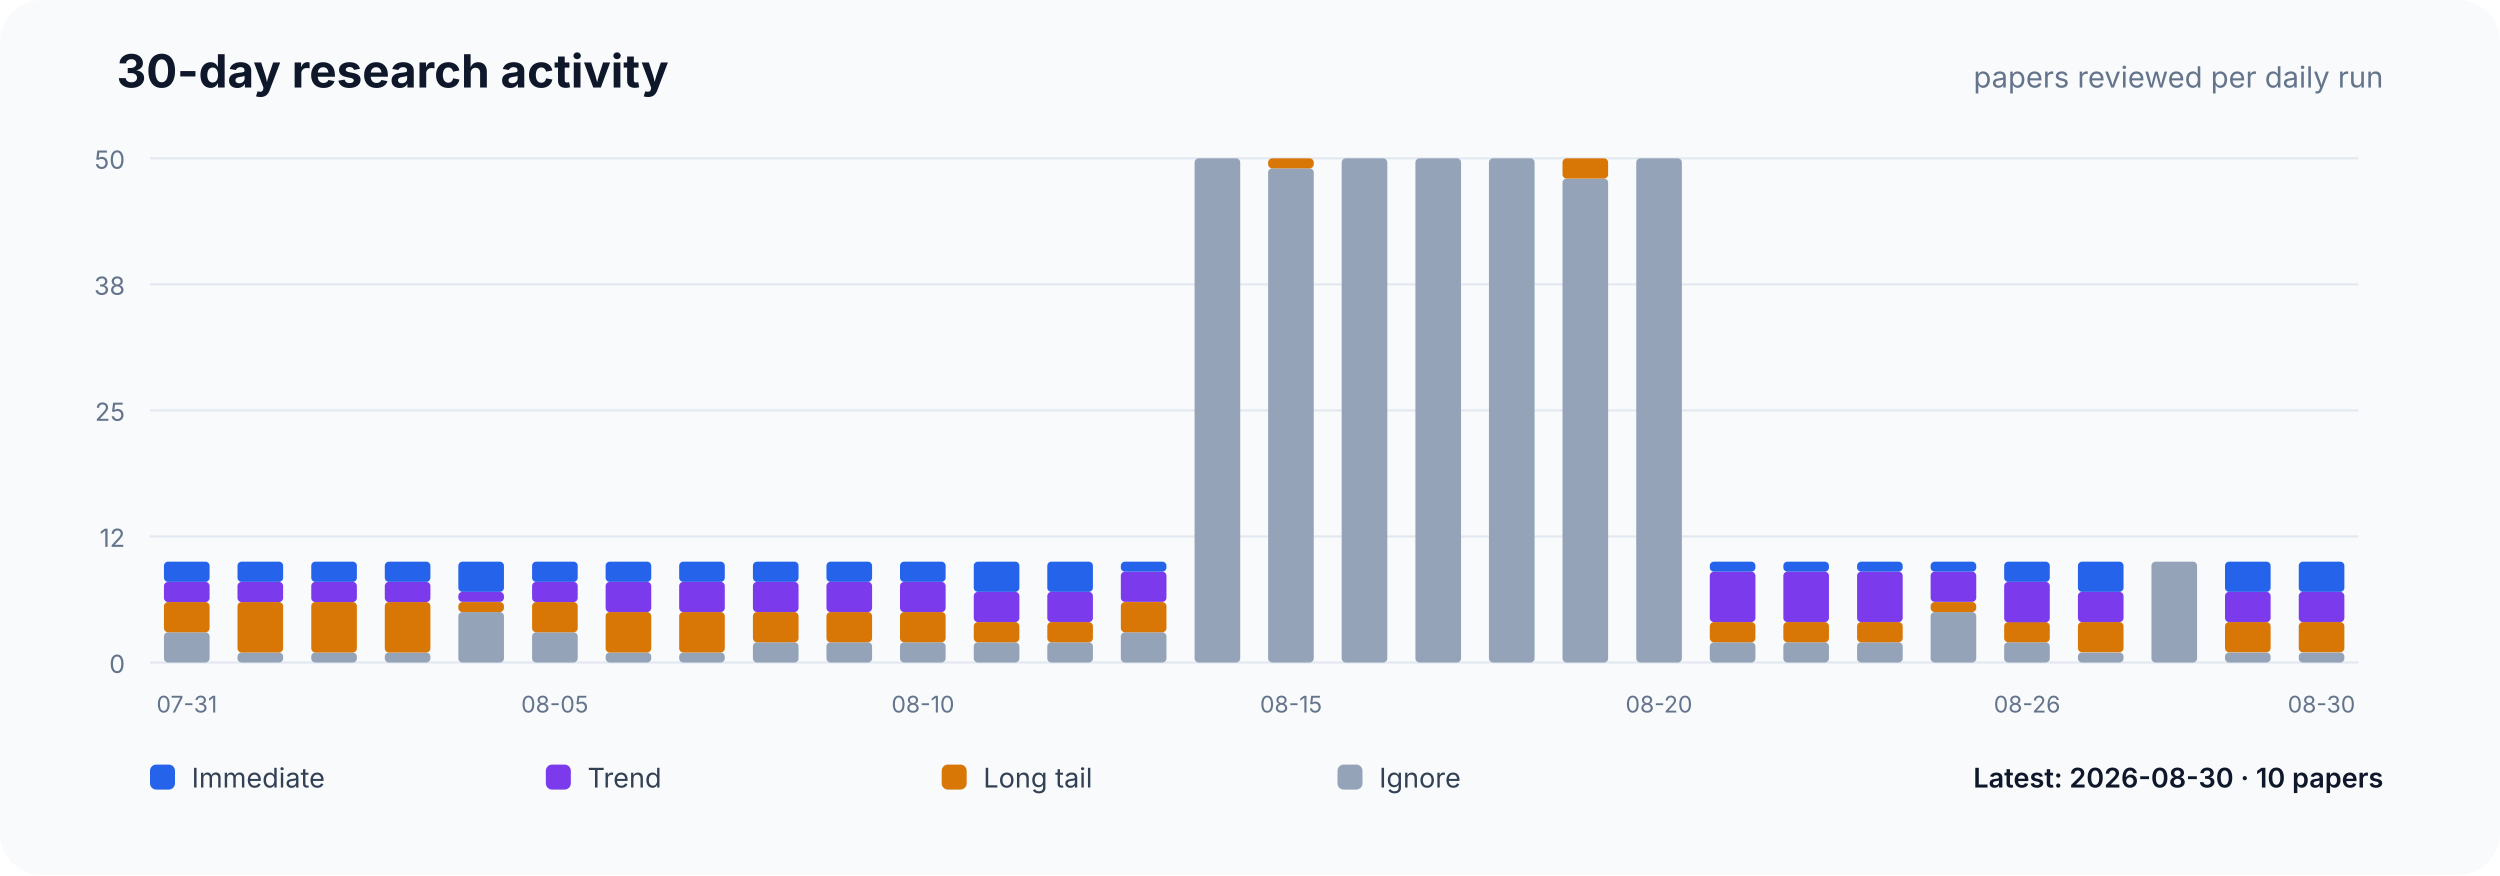
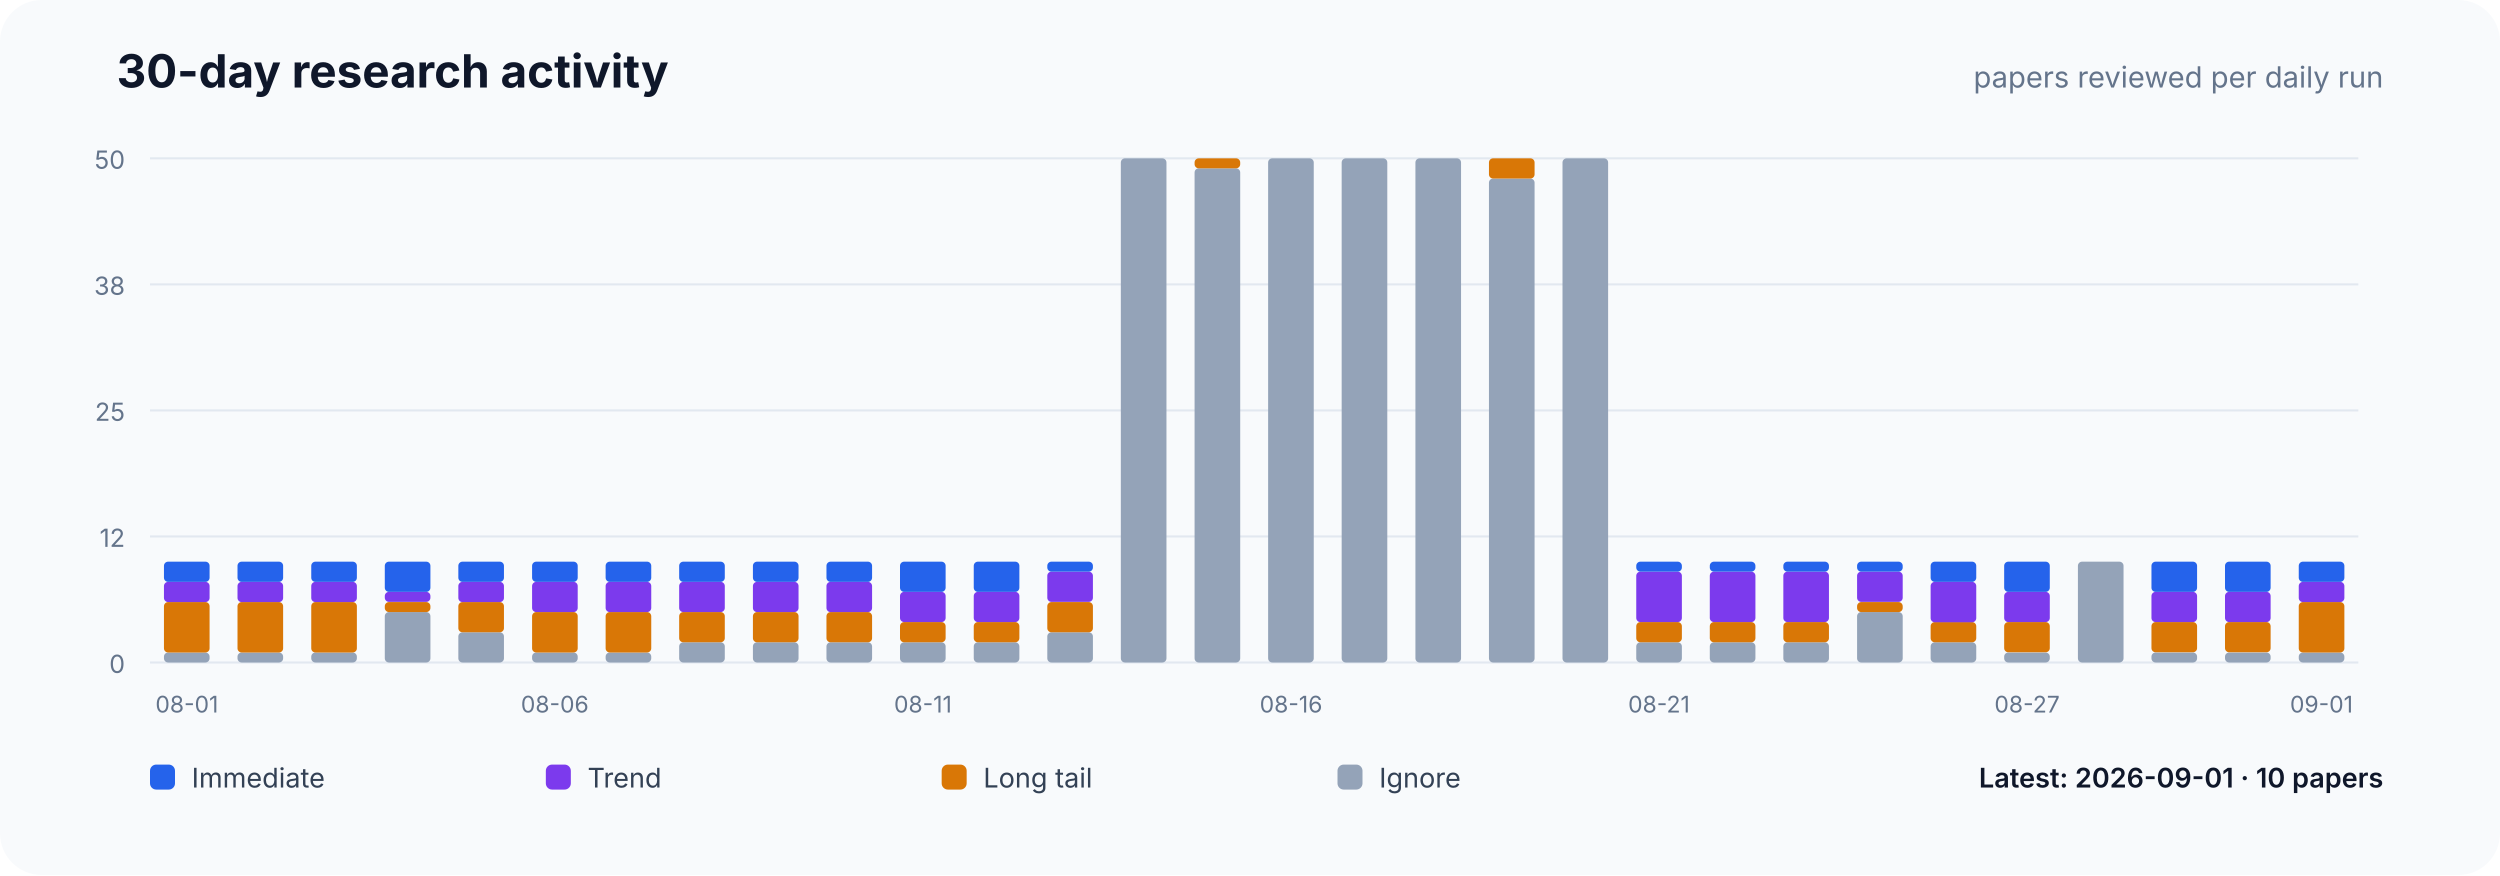
<svg xmlns="http://www.w3.org/2000/svg" width="1200" height="420" viewBox="0 0 1200 420" role="img" aria-labelledby="title desc">
  <rect width="1200" height="420" rx="20" fill="#f8fafc" />
  <text x="56" y="42" font-family="Inter,system-ui,sans-serif" font-size="22" font-weight="700" fill="#0f172a">30-day research activity</text>
  <text x="1144" y="42" text-anchor="end" font-family="Inter,system-ui,sans-serif" font-size="14" fill="#64748b">papers reviewed per daily run</text>
  <line x1="72" y1="318.0" x2="1132" y2="318.0" stroke="#e2e8f0" />
  <text x="60" y="323.0" text-anchor="end" font-family="Inter,system-ui,sans-serif" font-size="12" fill="#64748b">0</text>
  <line x1="72" y1="257.5" x2="1132" y2="257.5" stroke="#e2e8f0" />
  <text x="60" y="262.5" text-anchor="end" font-family="Inter,system-ui,sans-serif" font-size="12" fill="#64748b">12</text>
  <line x1="72" y1="197.0" x2="1132" y2="197.0" stroke="#e2e8f0" />
  <text x="60" y="202.0" text-anchor="end" font-family="Inter,system-ui,sans-serif" font-size="12" fill="#64748b">25</text>
  <line x1="72" y1="136.5" x2="1132" y2="136.5" stroke="#e2e8f0" />
  <text x="60" y="141.5" text-anchor="end" font-family="Inter,system-ui,sans-serif" font-size="12" fill="#64748b">38</text>
  <line x1="72" y1="76.0" x2="1132" y2="76.0" stroke="#e2e8f0" />
  <text x="60" y="81.0" text-anchor="end" font-family="Inter,system-ui,sans-serif" font-size="12" fill="#64748b">50</text>
-   <rect x="78.7" y="303.5" width="21.9" height="14.5" rx="2" fill="#94a3b8" />
-   <rect x="78.7" y="289.0" width="21.9" height="14.5" rx="2" fill="#d97706" />
+   <rect x="78.7" y="313.2" width="21.9" height="4.8" rx="2" fill="#94a3b8" />
+   <rect x="78.7" y="289.0" width="21.9" height="24.2" rx="2" fill="#d97706" />
  <rect x="78.7" y="279.3" width="21.9" height="9.7" rx="2" fill="#7c3aed" />
  <rect x="78.7" y="269.6" width="21.9" height="9.7" rx="2" fill="#2563eb" />
-   <text x="89.7" y="342" text-anchor="middle" font-family="Inter,system-ui,sans-serif" font-size="11" fill="#64748b">07-31</text>
+   <text x="89.7" y="342" text-anchor="middle" font-family="Inter,system-ui,sans-serif" font-size="11" fill="#64748b">08-01</text>
  <rect x="114.0" y="313.2" width="21.9" height="4.8" rx="2" fill="#94a3b8" />
  <rect x="114.0" y="289.0" width="21.9" height="24.2" rx="2" fill="#d97706" />
  <rect x="114.0" y="279.3" width="21.9" height="9.7" rx="2" fill="#7c3aed" />
  <rect x="114.0" y="269.6" width="21.9" height="9.7" rx="2" fill="#2563eb" />
  <rect x="149.4" y="313.2" width="21.9" height="4.8" rx="2" fill="#94a3b8" />
  <rect x="149.4" y="289.0" width="21.9" height="24.2" rx="2" fill="#d97706" />
  <rect x="149.4" y="279.3" width="21.9" height="9.7" rx="2" fill="#7c3aed" />
  <rect x="149.4" y="269.6" width="21.9" height="9.7" rx="2" fill="#2563eb" />
-   <rect x="184.7" y="313.2" width="21.9" height="4.8" rx="2" fill="#94a3b8" />
-   <rect x="184.7" y="289.0" width="21.9" height="24.2" rx="2" fill="#d97706" />
-   <rect x="184.7" y="279.3" width="21.9" height="9.7" rx="2" fill="#7c3aed" />
-   <rect x="184.7" y="269.6" width="21.9" height="9.7" rx="2" fill="#2563eb" />
-   <rect x="220.0" y="293.8" width="21.9" height="24.2" rx="2" fill="#94a3b8" />
-   <rect x="220.0" y="289.0" width="21.9" height="4.8" rx="2" fill="#d97706" />
-   <rect x="220.0" y="284.1" width="21.9" height="4.8" rx="2" fill="#7c3aed" />
-   <rect x="220.0" y="269.6" width="21.9" height="14.5" rx="2" fill="#2563eb" />
-   <rect x="255.4" y="303.5" width="21.9" height="14.5" rx="2" fill="#94a3b8" />
-   <rect x="255.4" y="289.0" width="21.9" height="14.5" rx="2" fill="#d97706" />
-   <rect x="255.4" y="279.3" width="21.9" height="9.7" rx="2" fill="#7c3aed" />
+   <rect x="184.7" y="293.8" width="21.9" height="24.2" rx="2" fill="#94a3b8" />
+   <rect x="184.7" y="289.0" width="21.9" height="4.8" rx="2" fill="#d97706" />
+   <rect x="184.7" y="284.1" width="21.9" height="4.8" rx="2" fill="#7c3aed" />
+   <rect x="184.7" y="269.6" width="21.9" height="14.5" rx="2" fill="#2563eb" />
+   <rect x="220.0" y="303.5" width="21.9" height="14.5" rx="2" fill="#94a3b8" />
+   <rect x="220.0" y="289.0" width="21.9" height="14.5" rx="2" fill="#d97706" />
+   <rect x="220.0" y="279.3" width="21.9" height="9.7" rx="2" fill="#7c3aed" />
+   <rect x="220.0" y="269.6" width="21.9" height="9.7" rx="2" fill="#2563eb" />
+   <rect x="255.4" y="313.2" width="21.9" height="4.8" rx="2" fill="#94a3b8" />
+   <rect x="255.4" y="293.8" width="21.9" height="19.4" rx="2" fill="#d97706" />
+   <rect x="255.4" y="279.3" width="21.9" height="14.5" rx="2" fill="#7c3aed" />
  <rect x="255.4" y="269.6" width="21.9" height="9.7" rx="2" fill="#2563eb" />
-   <text x="266.3" y="342" text-anchor="middle" font-family="Inter,system-ui,sans-serif" font-size="11" fill="#64748b">08-05</text>
+   <text x="266.3" y="342" text-anchor="middle" font-family="Inter,system-ui,sans-serif" font-size="11" fill="#64748b">08-06</text>
  <rect x="290.7" y="313.2" width="21.9" height="4.8" rx="2" fill="#94a3b8" />
  <rect x="290.7" y="293.8" width="21.9" height="19.4" rx="2" fill="#d97706" />
  <rect x="290.7" y="279.3" width="21.9" height="14.5" rx="2" fill="#7c3aed" />
  <rect x="290.7" y="269.6" width="21.9" height="9.7" rx="2" fill="#2563eb" />
-   <rect x="326.0" y="313.2" width="21.9" height="4.8" rx="2" fill="#94a3b8" />
-   <rect x="326.0" y="293.8" width="21.9" height="19.4" rx="2" fill="#d97706" />
+   <rect x="326.0" y="308.3" width="21.9" height="9.7" rx="2" fill="#94a3b8" />
+   <rect x="326.0" y="293.8" width="21.9" height="14.5" rx="2" fill="#d97706" />
  <rect x="326.0" y="279.3" width="21.9" height="14.5" rx="2" fill="#7c3aed" />
  <rect x="326.0" y="269.6" width="21.9" height="9.7" rx="2" fill="#2563eb" />
  <rect x="361.4" y="308.3" width="21.9" height="9.7" rx="2" fill="#94a3b8" />
  <rect x="361.4" y="293.8" width="21.9" height="14.5" rx="2" fill="#d97706" />
  <rect x="361.4" y="279.3" width="21.9" height="14.5" rx="2" fill="#7c3aed" />
  <rect x="361.4" y="269.6" width="21.9" height="9.7" rx="2" fill="#2563eb" />
  <rect x="396.7" y="308.3" width="21.9" height="9.7" rx="2" fill="#94a3b8" />
  <rect x="396.7" y="293.8" width="21.9" height="14.5" rx="2" fill="#d97706" />
  <rect x="396.7" y="279.3" width="21.9" height="14.5" rx="2" fill="#7c3aed" />
  <rect x="396.7" y="269.6" width="21.9" height="9.7" rx="2" fill="#2563eb" />
  <rect x="432.0" y="308.3" width="21.9" height="9.7" rx="2" fill="#94a3b8" />
-   <rect x="432.0" y="293.8" width="21.9" height="14.5" rx="2" fill="#d97706" />
-   <rect x="432.0" y="279.3" width="21.9" height="14.5" rx="2" fill="#7c3aed" />
-   <rect x="432.0" y="269.6" width="21.9" height="9.7" rx="2" fill="#2563eb" />
-   <text x="443.0" y="342" text-anchor="middle" font-family="Inter,system-ui,sans-serif" font-size="11" fill="#64748b">08-10</text>
+   <rect x="432.0" y="298.6" width="21.9" height="9.7" rx="2" fill="#d97706" />
+   <rect x="432.0" y="284.1" width="21.9" height="14.5" rx="2" fill="#7c3aed" />
+   <rect x="432.0" y="269.6" width="21.9" height="14.5" rx="2" fill="#2563eb" />
+   <text x="443.0" y="342" text-anchor="middle" font-family="Inter,system-ui,sans-serif" font-size="11" fill="#64748b">08-11</text>
  <rect x="467.4" y="308.3" width="21.9" height="9.7" rx="2" fill="#94a3b8" />
  <rect x="467.4" y="298.6" width="21.9" height="9.7" rx="2" fill="#d97706" />
  <rect x="467.4" y="284.1" width="21.9" height="14.5" rx="2" fill="#7c3aed" />
  <rect x="467.4" y="269.6" width="21.9" height="14.5" rx="2" fill="#2563eb" />
-   <rect x="502.7" y="308.3" width="21.9" height="9.7" rx="2" fill="#94a3b8" />
-   <rect x="502.7" y="298.6" width="21.9" height="9.7" rx="2" fill="#d97706" />
-   <rect x="502.7" y="284.1" width="21.9" height="14.5" rx="2" fill="#7c3aed" />
-   <rect x="502.7" y="269.6" width="21.9" height="14.5" rx="2" fill="#2563eb" />
-   <rect x="538.0" y="303.5" width="21.9" height="14.5" rx="2" fill="#94a3b8" />
-   <rect x="538.0" y="289.0" width="21.9" height="14.5" rx="2" fill="#d97706" />
-   <rect x="538.0" y="274.4" width="21.9" height="14.5" rx="2" fill="#7c3aed" />
-   <rect x="538.0" y="269.6" width="21.9" height="4.8" rx="2" fill="#2563eb" />
-   <rect x="573.4" y="76.0" width="21.9" height="242.0" rx="2" fill="#94a3b8" />
-   <rect x="573.4" y="76.0" width="21.9" height="0.0" rx="2" fill="#d97706" />
+   <rect x="502.7" y="303.5" width="21.9" height="14.5" rx="2" fill="#94a3b8" />
+   <rect x="502.7" y="289.0" width="21.9" height="14.5" rx="2" fill="#d97706" />
+   <rect x="502.7" y="274.4" width="21.9" height="14.5" rx="2" fill="#7c3aed" />
+   <rect x="502.7" y="269.6" width="21.9" height="4.8" rx="2" fill="#2563eb" />
+   <rect x="538.0" y="76.0" width="21.9" height="242.0" rx="2" fill="#94a3b8" />
+   <rect x="538.0" y="76.0" width="21.9" height="0.0" rx="2" fill="#d97706" />
+   <rect x="538.0" y="76.0" width="21.9" height="0.0" rx="2" fill="#7c3aed" />
+   <rect x="538.0" y="76.0" width="21.9" height="0.0" rx="2" fill="#2563eb" />
+   <rect x="573.4" y="80.8" width="21.9" height="237.2" rx="2" fill="#94a3b8" />
+   <rect x="573.4" y="76.0" width="21.9" height="4.8" rx="2" fill="#d97706" />
  <rect x="573.4" y="76.0" width="21.9" height="0.0" rx="2" fill="#7c3aed" />
  <rect x="573.4" y="76.0" width="21.9" height="0.0" rx="2" fill="#2563eb" />
-   <rect x="608.7" y="80.8" width="21.9" height="237.2" rx="2" fill="#94a3b8" />
-   <rect x="608.7" y="76.0" width="21.9" height="4.8" rx="2" fill="#d97706" />
+   <rect x="608.7" y="76.0" width="21.9" height="242.0" rx="2" fill="#94a3b8" />
+   <rect x="608.7" y="76.0" width="21.9" height="0.0" rx="2" fill="#d97706" />
  <rect x="608.7" y="76.0" width="21.9" height="0.0" rx="2" fill="#7c3aed" />
  <rect x="608.7" y="76.0" width="21.9" height="0.0" rx="2" fill="#2563eb" />
-   <text x="619.7" y="342" text-anchor="middle" font-family="Inter,system-ui,sans-serif" font-size="11" fill="#64748b">08-15</text>
+   <text x="619.7" y="342" text-anchor="middle" font-family="Inter,system-ui,sans-serif" font-size="11" fill="#64748b">08-16</text>
  <rect x="644.0" y="76.0" width="21.9" height="242.0" rx="2" fill="#94a3b8" />
  <rect x="644.0" y="76.0" width="21.9" height="0.0" rx="2" fill="#d97706" />
  <rect x="644.0" y="76.0" width="21.9" height="0.0" rx="2" fill="#7c3aed" />
  <rect x="644.0" y="76.0" width="21.9" height="0.0" rx="2" fill="#2563eb" />
  <rect x="679.4" y="76.0" width="21.9" height="242.0" rx="2" fill="#94a3b8" />
  <rect x="679.4" y="76.0" width="21.9" height="0.0" rx="2" fill="#d97706" />
  <rect x="679.4" y="76.0" width="21.9" height="0.0" rx="2" fill="#7c3aed" />
  <rect x="679.4" y="76.0" width="21.9" height="0.0" rx="2" fill="#2563eb" />
-   <rect x="714.7" y="76.0" width="21.9" height="242.0" rx="2" fill="#94a3b8" />
-   <rect x="714.7" y="76.0" width="21.9" height="0.0" rx="2" fill="#d97706" />
+   <rect x="714.7" y="85.7" width="21.9" height="232.3" rx="2" fill="#94a3b8" />
+   <rect x="714.7" y="76.0" width="21.9" height="9.7" rx="2" fill="#d97706" />
  <rect x="714.7" y="76.0" width="21.9" height="0.0" rx="2" fill="#7c3aed" />
  <rect x="714.7" y="76.0" width="21.9" height="0.0" rx="2" fill="#2563eb" />
-   <rect x="750.0" y="85.7" width="21.9" height="232.3" rx="2" fill="#94a3b8" />
-   <rect x="750.0" y="76.0" width="21.9" height="9.7" rx="2" fill="#d97706" />
+   <rect x="750.0" y="76.0" width="21.9" height="242.0" rx="2" fill="#94a3b8" />
+   <rect x="750.0" y="76.0" width="21.9" height="0.0" rx="2" fill="#d97706" />
  <rect x="750.0" y="76.0" width="21.9" height="0.0" rx="2" fill="#7c3aed" />
  <rect x="750.0" y="76.0" width="21.9" height="0.0" rx="2" fill="#2563eb" />
-   <rect x="785.4" y="76.0" width="21.9" height="242.0" rx="2" fill="#94a3b8" />
-   <rect x="785.4" y="76.0" width="21.9" height="0.0" rx="2" fill="#d97706" />
-   <rect x="785.4" y="76.0" width="21.9" height="0.0" rx="2" fill="#7c3aed" />
-   <rect x="785.4" y="76.0" width="21.9" height="0.0" rx="2" fill="#2563eb" />
-   <text x="796.3" y="342" text-anchor="middle" font-family="Inter,system-ui,sans-serif" font-size="11" fill="#64748b">08-20</text>
+   <rect x="785.4" y="308.3" width="21.9" height="9.7" rx="2" fill="#94a3b8" />
+   <rect x="785.4" y="298.6" width="21.9" height="9.7" rx="2" fill="#d97706" />
+   <rect x="785.4" y="274.4" width="21.9" height="24.2" rx="2" fill="#7c3aed" />
+   <rect x="785.4" y="269.6" width="21.9" height="4.8" rx="2" fill="#2563eb" />
+   <text x="796.3" y="342" text-anchor="middle" font-family="Inter,system-ui,sans-serif" font-size="11" fill="#64748b">08-21</text>
  <rect x="820.7" y="308.3" width="21.9" height="9.7" rx="2" fill="#94a3b8" />
  <rect x="820.7" y="298.6" width="21.9" height="9.7" rx="2" fill="#d97706" />
  <rect x="820.7" y="274.4" width="21.9" height="24.2" rx="2" fill="#7c3aed" />
  <rect x="820.7" y="269.6" width="21.9" height="4.8" rx="2" fill="#2563eb" />
  <rect x="856.0" y="308.3" width="21.9" height="9.7" rx="2" fill="#94a3b8" />
  <rect x="856.0" y="298.6" width="21.9" height="9.7" rx="2" fill="#d97706" />
  <rect x="856.0" y="274.4" width="21.9" height="24.2" rx="2" fill="#7c3aed" />
  <rect x="856.0" y="269.6" width="21.9" height="4.8" rx="2" fill="#2563eb" />
-   <rect x="891.4" y="308.3" width="21.9" height="9.7" rx="2" fill="#94a3b8" />
-   <rect x="891.4" y="298.6" width="21.9" height="9.7" rx="2" fill="#d97706" />
-   <rect x="891.4" y="274.4" width="21.9" height="24.2" rx="2" fill="#7c3aed" />
+   <rect x="891.4" y="293.8" width="21.9" height="24.2" rx="2" fill="#94a3b8" />
+   <rect x="891.4" y="289.0" width="21.9" height="4.8" rx="2" fill="#d97706" />
+   <rect x="891.4" y="274.4" width="21.9" height="14.5" rx="2" fill="#7c3aed" />
  <rect x="891.4" y="269.6" width="21.9" height="4.8" rx="2" fill="#2563eb" />
-   <rect x="926.7" y="293.8" width="21.9" height="24.2" rx="2" fill="#94a3b8" />
-   <rect x="926.7" y="289.0" width="21.9" height="4.8" rx="2" fill="#d97706" />
-   <rect x="926.7" y="274.4" width="21.9" height="14.5" rx="2" fill="#7c3aed" />
-   <rect x="926.7" y="269.6" width="21.9" height="4.8" rx="2" fill="#2563eb" />
-   <rect x="962.0" y="308.3" width="21.9" height="9.7" rx="2" fill="#94a3b8" />
-   <rect x="962.0" y="298.6" width="21.9" height="9.7" rx="2" fill="#d97706" />
-   <rect x="962.0" y="279.3" width="21.9" height="19.4" rx="2" fill="#7c3aed" />
-   <rect x="962.0" y="269.6" width="21.9" height="9.7" rx="2" fill="#2563eb" />
-   <text x="973.0" y="342" text-anchor="middle" font-family="Inter,system-ui,sans-serif" font-size="11" fill="#64748b">08-26</text>
-   <rect x="997.4" y="313.2" width="21.9" height="4.8" rx="2" fill="#94a3b8" />
-   <rect x="997.4" y="298.6" width="21.9" height="14.5" rx="2" fill="#d97706" />
-   <rect x="997.4" y="284.1" width="21.9" height="14.5" rx="2" fill="#7c3aed" />
-   <rect x="997.4" y="269.6" width="21.9" height="14.5" rx="2" fill="#2563eb" />
-   <rect x="1032.7" y="269.6" width="21.9" height="48.4" rx="2" fill="#94a3b8" />
-   <rect x="1032.7" y="269.6" width="21.9" height="0.0" rx="2" fill="#d97706" />
-   <rect x="1032.7" y="269.6" width="21.9" height="0.0" rx="2" fill="#7c3aed" />
-   <rect x="1032.7" y="269.6" width="21.9" height="0.0" rx="2" fill="#2563eb" />
+   <rect x="926.7" y="308.3" width="21.9" height="9.7" rx="2" fill="#94a3b8" />
+   <rect x="926.7" y="298.6" width="21.9" height="9.7" rx="2" fill="#d97706" />
+   <rect x="926.7" y="279.3" width="21.9" height="19.4" rx="2" fill="#7c3aed" />
+   <rect x="926.7" y="269.6" width="21.9" height="9.7" rx="2" fill="#2563eb" />
+   <rect x="962.0" y="313.2" width="21.9" height="4.8" rx="2" fill="#94a3b8" />
+   <rect x="962.0" y="298.6" width="21.9" height="14.5" rx="2" fill="#d97706" />
+   <rect x="962.0" y="284.1" width="21.9" height="14.5" rx="2" fill="#7c3aed" />
+   <rect x="962.0" y="269.6" width="21.9" height="14.5" rx="2" fill="#2563eb" />
+   <text x="973.0" y="342" text-anchor="middle" font-family="Inter,system-ui,sans-serif" font-size="11" fill="#64748b">08-27</text>
+   <rect x="997.4" y="269.6" width="21.9" height="48.4" rx="2" fill="#94a3b8" />
+   <rect x="997.4" y="269.6" width="21.9" height="0.0" rx="2" fill="#d97706" />
+   <rect x="997.4" y="269.6" width="21.9" height="0.0" rx="2" fill="#7c3aed" />
+   <rect x="997.4" y="269.6" width="21.9" height="0.0" rx="2" fill="#2563eb" />
+   <rect x="1032.7" y="313.2" width="21.9" height="4.8" rx="2" fill="#94a3b8" />
+   <rect x="1032.7" y="298.6" width="21.9" height="14.5" rx="2" fill="#d97706" />
+   <rect x="1032.7" y="284.1" width="21.9" height="14.5" rx="2" fill="#7c3aed" />
+   <rect x="1032.7" y="269.6" width="21.9" height="14.5" rx="2" fill="#2563eb" />
  <rect x="1068.0" y="313.2" width="21.9" height="4.8" rx="2" fill="#94a3b8" />
  <rect x="1068.0" y="298.6" width="21.9" height="14.5" rx="2" fill="#d97706" />
  <rect x="1068.0" y="284.1" width="21.9" height="14.5" rx="2" fill="#7c3aed" />
  <rect x="1068.0" y="269.6" width="21.9" height="14.5" rx="2" fill="#2563eb" />
  <rect x="1103.4" y="313.2" width="21.9" height="4.8" rx="2" fill="#94a3b8" />
-   <rect x="1103.4" y="298.6" width="21.9" height="14.5" rx="2" fill="#d97706" />
-   <rect x="1103.4" y="284.1" width="21.9" height="14.5" rx="2" fill="#7c3aed" />
-   <rect x="1103.4" y="269.6" width="21.9" height="14.5" rx="2" fill="#2563eb" />
-   <text x="1114.3" y="342" text-anchor="middle" font-family="Inter,system-ui,sans-serif" font-size="11" fill="#64748b">08-30</text>
+   <rect x="1103.4" y="289.0" width="21.9" height="24.2" rx="2" fill="#d97706" />
+   <rect x="1103.4" y="279.3" width="21.9" height="9.7" rx="2" fill="#7c3aed" />
+   <rect x="1103.4" y="269.6" width="21.9" height="9.7" rx="2" fill="#2563eb" />
+   <text x="1114.3" y="342" text-anchor="middle" font-family="Inter,system-ui,sans-serif" font-size="11" fill="#64748b">09-01</text>
  <rect x="72" y="367" width="12" height="12" rx="3" fill="#2563eb" />
  <text x="92" y="378" font-family="Inter,system-ui,sans-serif" font-size="13" fill="#334155">Immediate</text>
  <rect x="262" y="367" width="12" height="12" rx="3" fill="#7c3aed" />
  <text x="282" y="378" font-family="Inter,system-ui,sans-serif" font-size="13" fill="#334155">Trend</text>
  <rect x="452" y="367" width="12" height="12" rx="3" fill="#d97706" />
  <text x="472" y="378" font-family="Inter,system-ui,sans-serif" font-size="13" fill="#334155">Long tail</text>
  <rect x="642" y="367" width="12" height="12" rx="3" fill="#94a3b8" />
  <text x="662" y="378" font-family="Inter,system-ui,sans-serif" font-size="13" fill="#334155">Ignore</text>
-   <text x="1144" y="378" text-anchor="end" font-family="Inter,system-ui,sans-serif" font-size="13" font-weight="600" fill="#0f172a">Latest: 2026-08-30 · 10 papers</text>
+   <text x="1144" y="378" text-anchor="end" font-family="Inter,system-ui,sans-serif" font-size="13" font-weight="600" fill="#0f172a">Latest: 2026-09-01 · 10 papers</text>
</svg>
